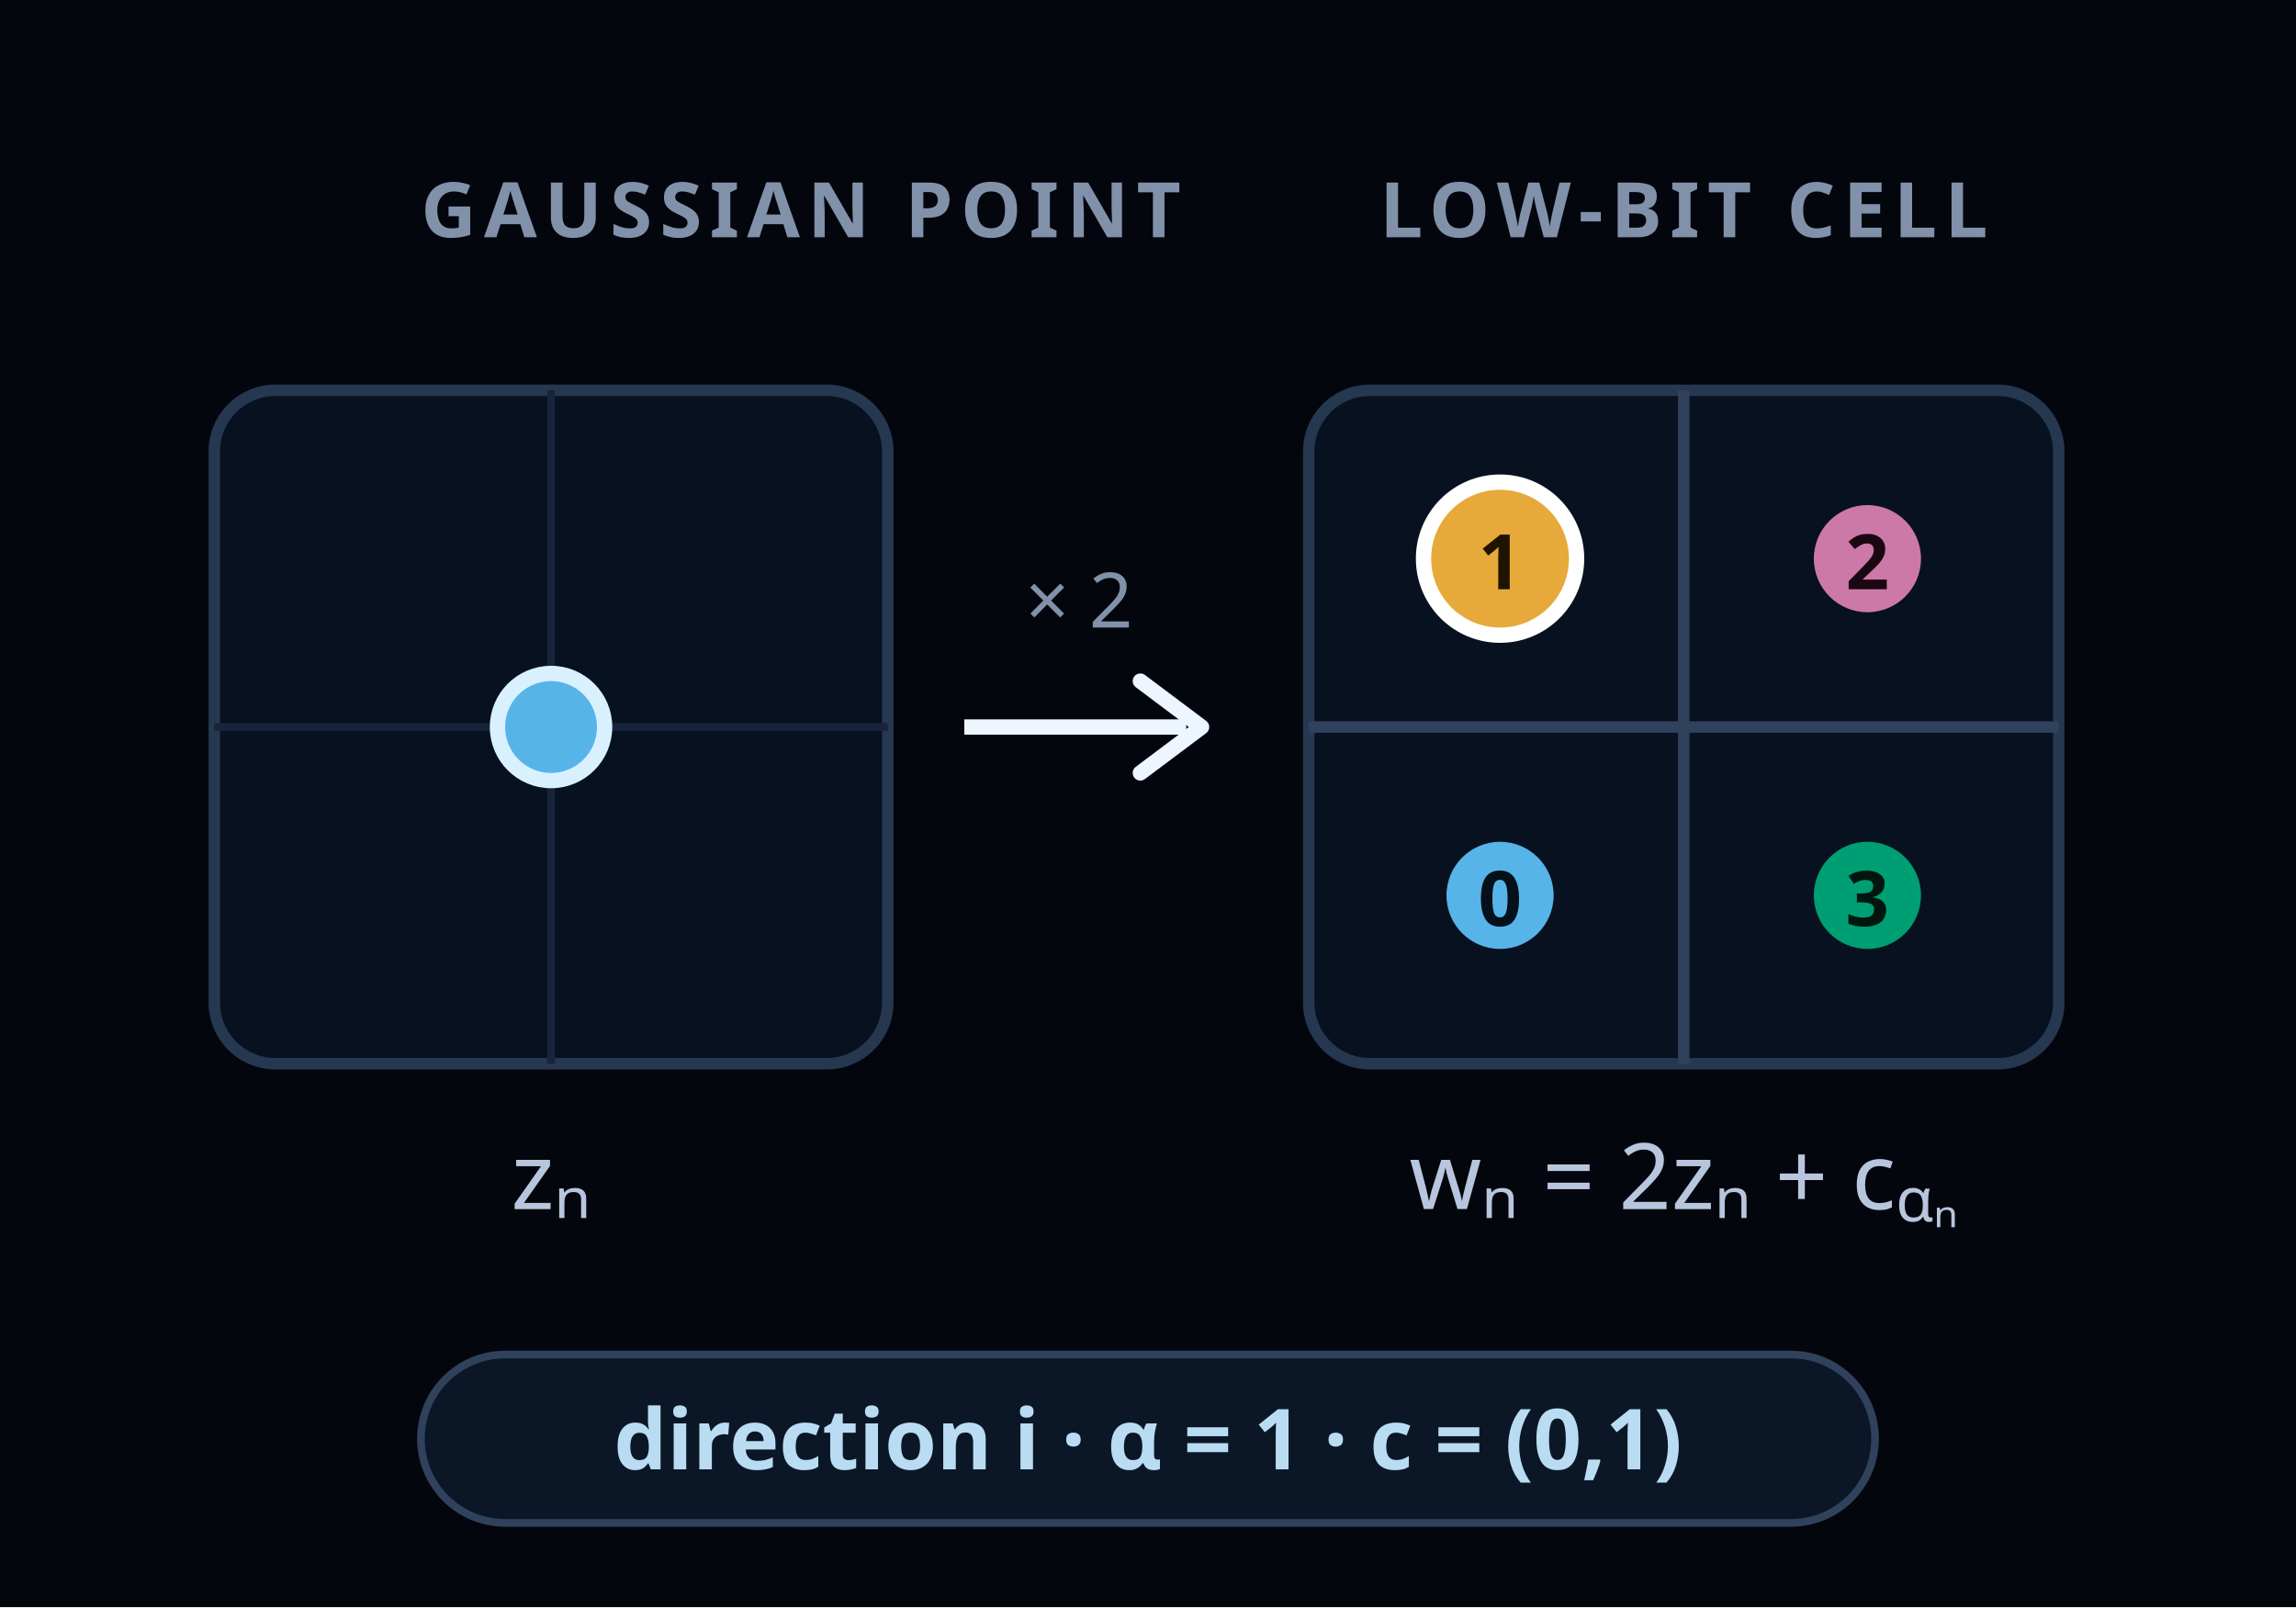
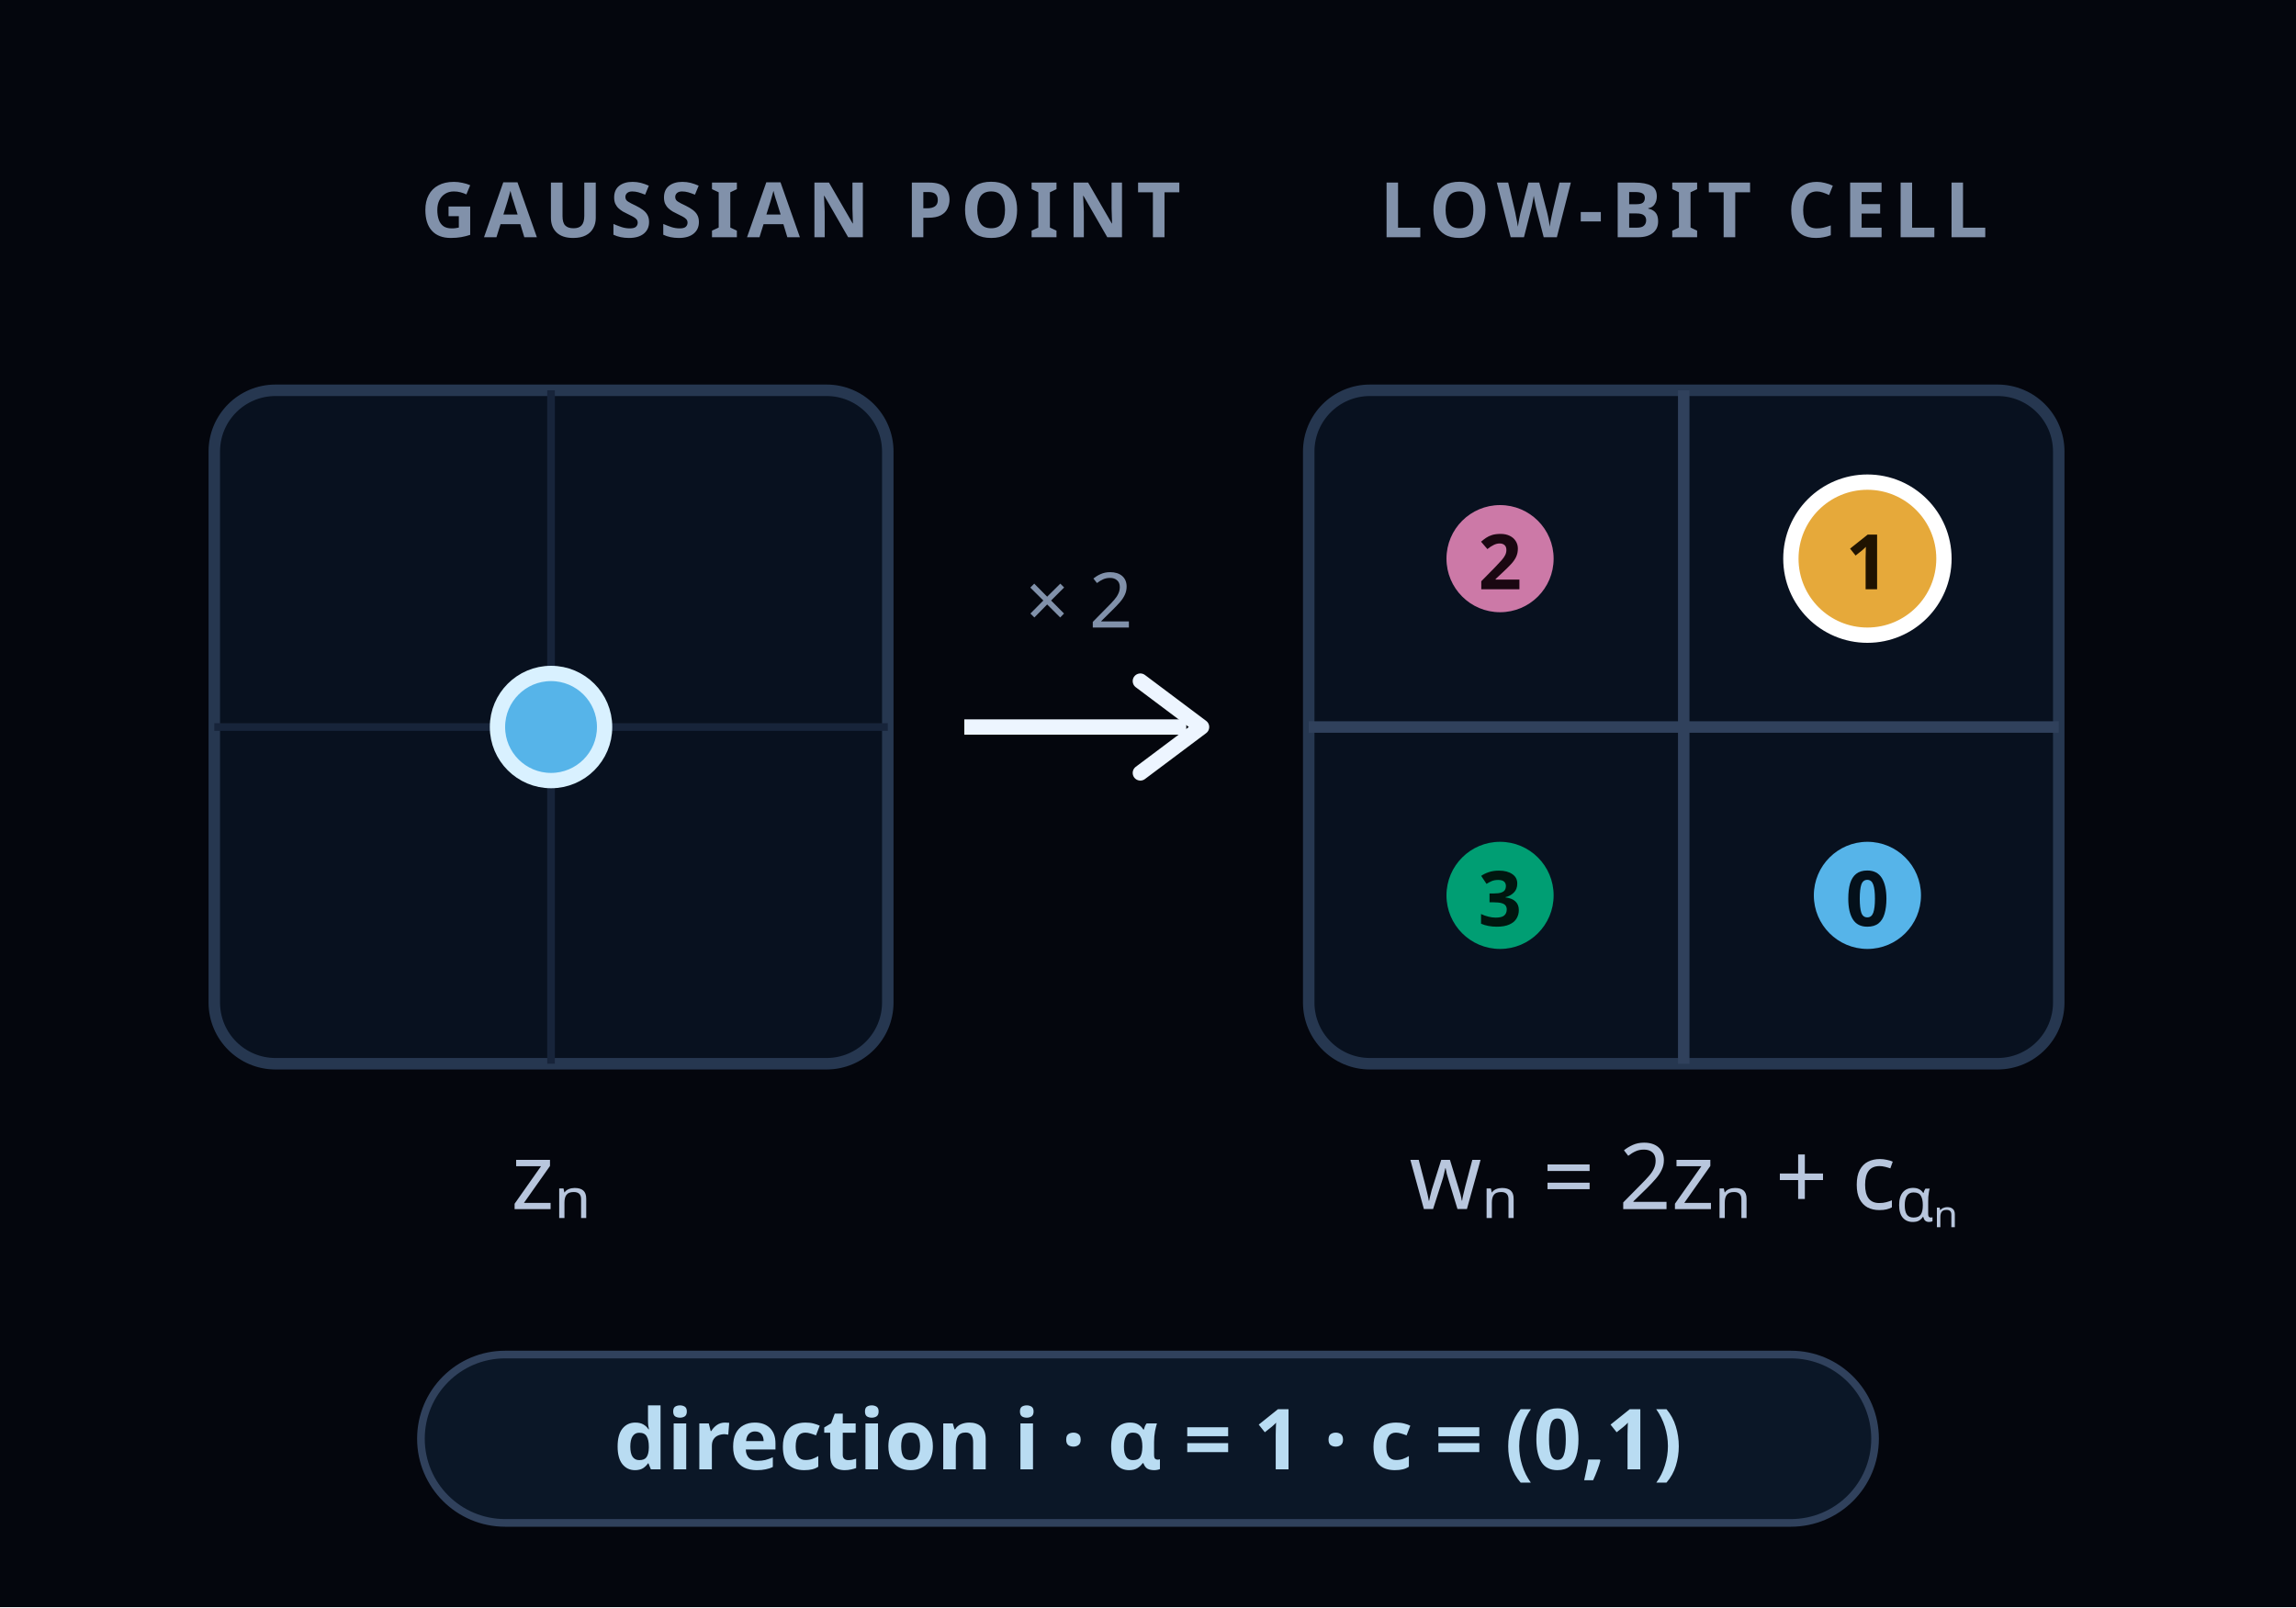
<svg xmlns="http://www.w3.org/2000/svg" viewBox="0 0 300 210" role="img" aria-labelledby="title desc">
  <rect width="300" height="210" fill="#04060d" />
  <g font-family="Outfit, system-ui, sans-serif">
    <text x="55" y="31" fill="#8191aa" font-size="10" font-weight="700" letter-spacing="1">GAUSSIAN POINT</text>
    <rect x="28" y="51" width="88" height="88" rx="8" fill="#08111f" stroke="#263750" stroke-width="1.5" />
    <path d="M72 51V139M28 95H116" stroke="#17243a" />
    <circle cx="72" cy="95" r="7" fill="#56b4e9" stroke="#d9f1ff" stroke-width="2" />
    <text x="72" y="158" fill="#b8c6dd" font-size="12" text-anchor="middle">zₙ</text>
    <path d="M126 95H155" fill="none" stroke="#edf5ff" stroke-width="2" />
    <path d="M149 89L157 95L149 101" fill="none" stroke="#edf5ff" stroke-width="2" stroke-linecap="round" stroke-linejoin="round" />
    <text x="141" y="82" fill="#8191aa" font-size="10" text-anchor="middle">× 2</text>
    <text x="220" y="31" fill="#8191aa" font-size="10" font-weight="700" letter-spacing="1" text-anchor="middle">LOW-BIT CELL</text>
    <rect x="171" y="51" width="98" height="88" rx="8" fill="#08111f" stroke="#263750" stroke-width="1.5" />
    <path d="M220 51V139M171 95H269" stroke="#30415c" stroke-width="1.5" />
    <g font-size="10" font-weight="700" text-anchor="middle">
-       <circle cx="196" cy="117" r="7" fill="#56b4e9" />
-       <text x="196" y="121" fill="#04101a">0</text>
-       <circle cx="196" cy="73" r="10" fill="#e6a93a" stroke="#fff" stroke-width="2" />
-       <text x="196" y="77" fill="#201300">1</text>
-       <circle cx="244" cy="73" r="7" fill="#cc79a7" />
-       <text x="244" y="77" fill="#1a0711">2</text>
-       <circle cx="244" cy="117" r="7" fill="#009e73" />
-       <text x="244" y="121" fill="#00160f">3</text>
+       <circle cx="244" cy="117" r="7" fill="#56b4e9" />
+       <text x="244" y="121" fill="#04101a">0</text>
+       <circle cx="244" cy="73" r="10" fill="#e6a93a" stroke="#fff" stroke-width="2" />
+       <text x="244" y="77" fill="#201300">1</text>
+       <circle cx="196" cy="73" r="7" fill="#cc79a7" />
+       <text x="196" y="77" fill="#1a0711">2</text>
+       <circle cx="196" cy="117" r="7" fill="#009e73" />
+       <text x="196" y="121" fill="#00160f">3</text>
    </g>
    <text x="220" y="158" fill="#b8c6dd" font-size="12" text-anchor="middle">wₙ = 2zₙ + c<tspan baseline-shift="sub" font-size="8">αₙ</tspan>
    </text>
    <rect x="55" y="177" width="190" height="22" rx="11" fill="#0b1727" stroke="#30415c" />
    <text x="150" y="192" fill="#b9dcf2" font-size="11" font-weight="600" text-anchor="middle">direction i · α = 1 · c = (0,1)</text>
  </g>
</svg>
